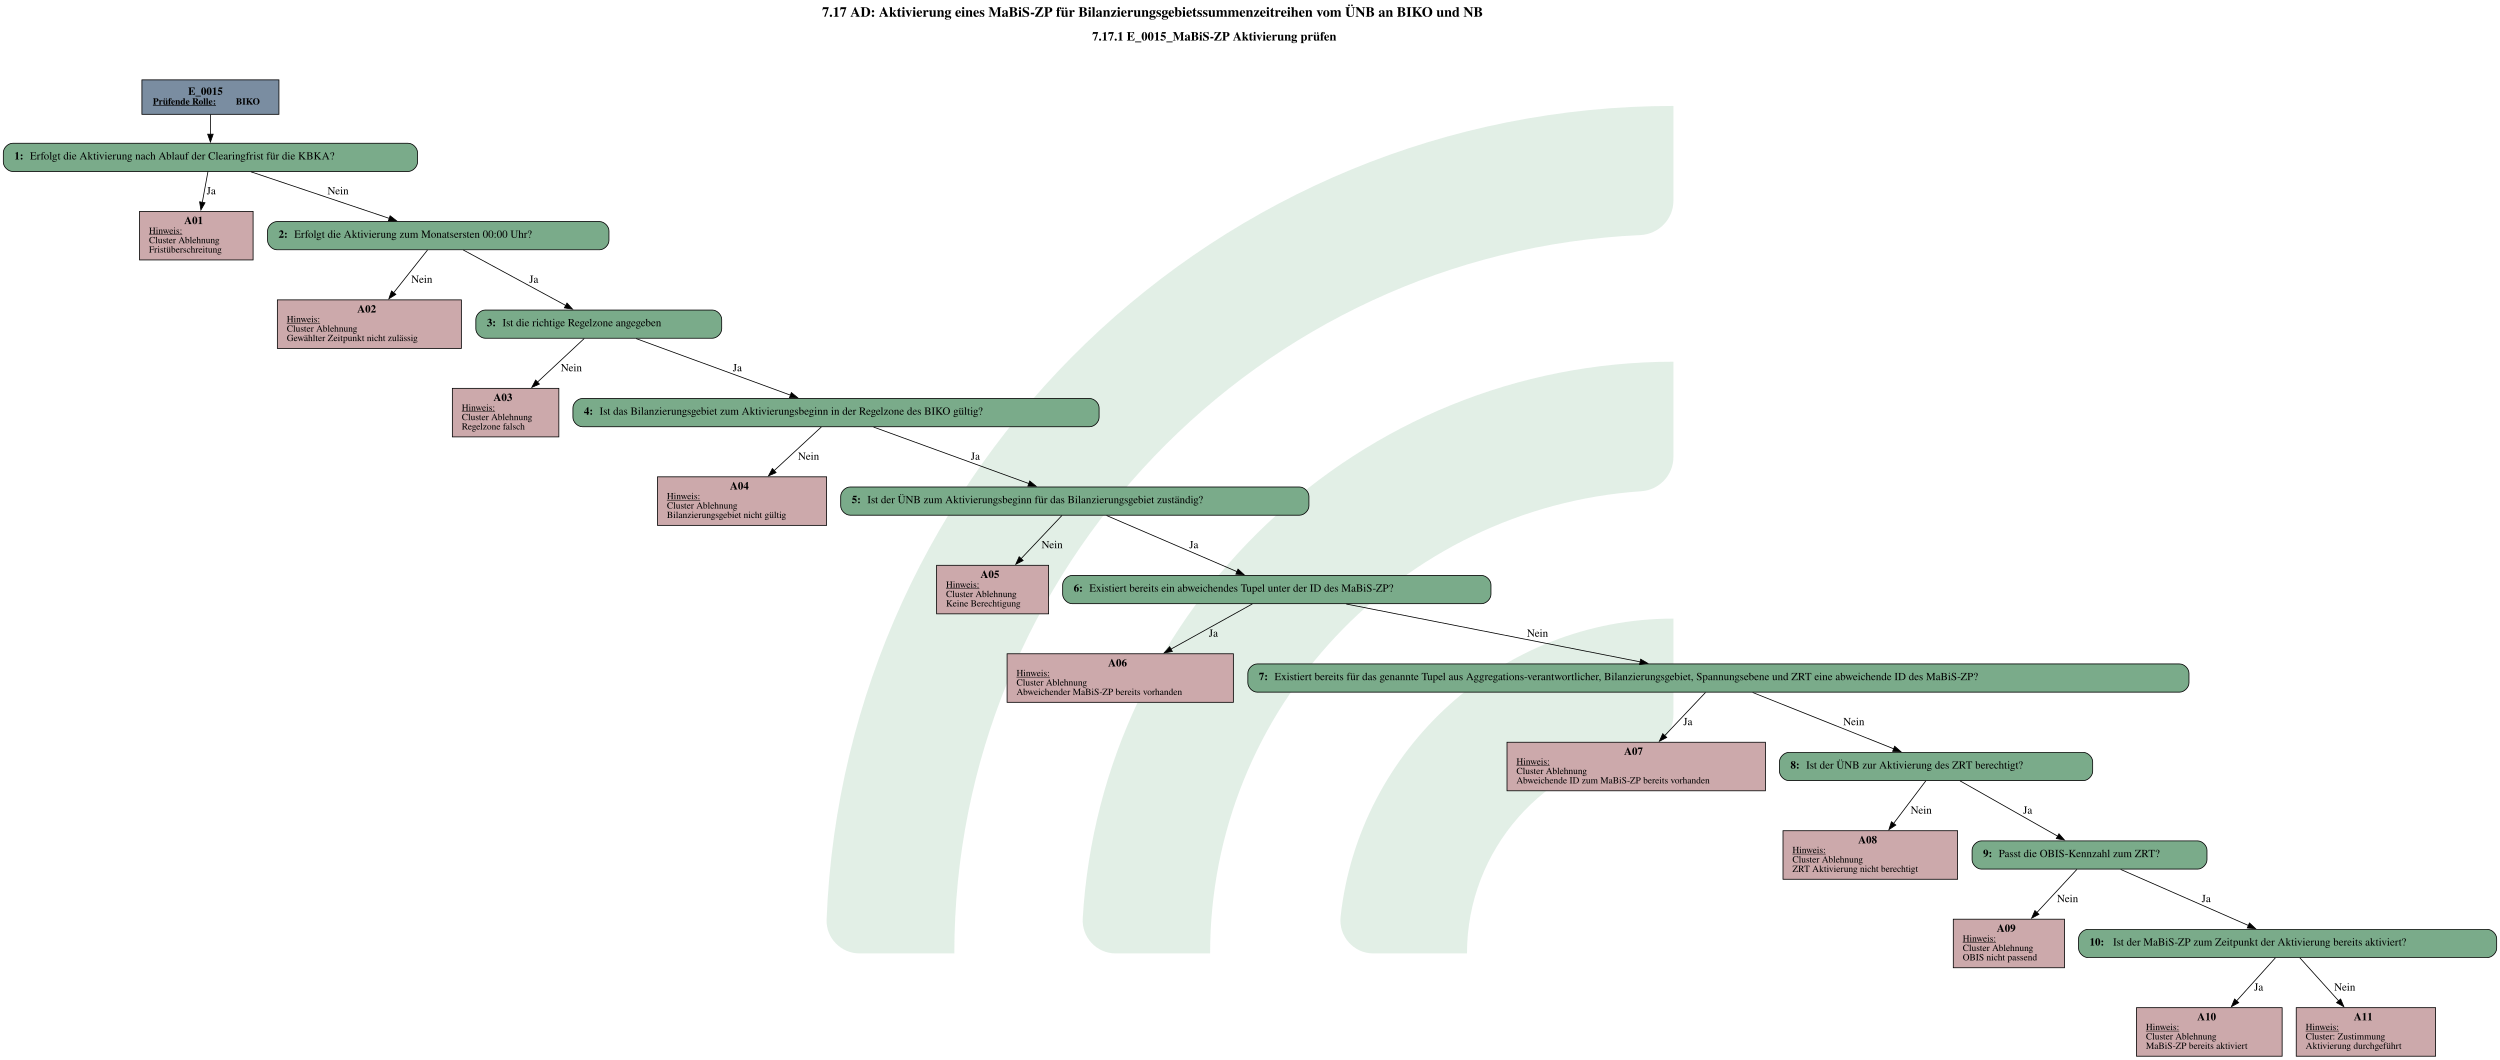
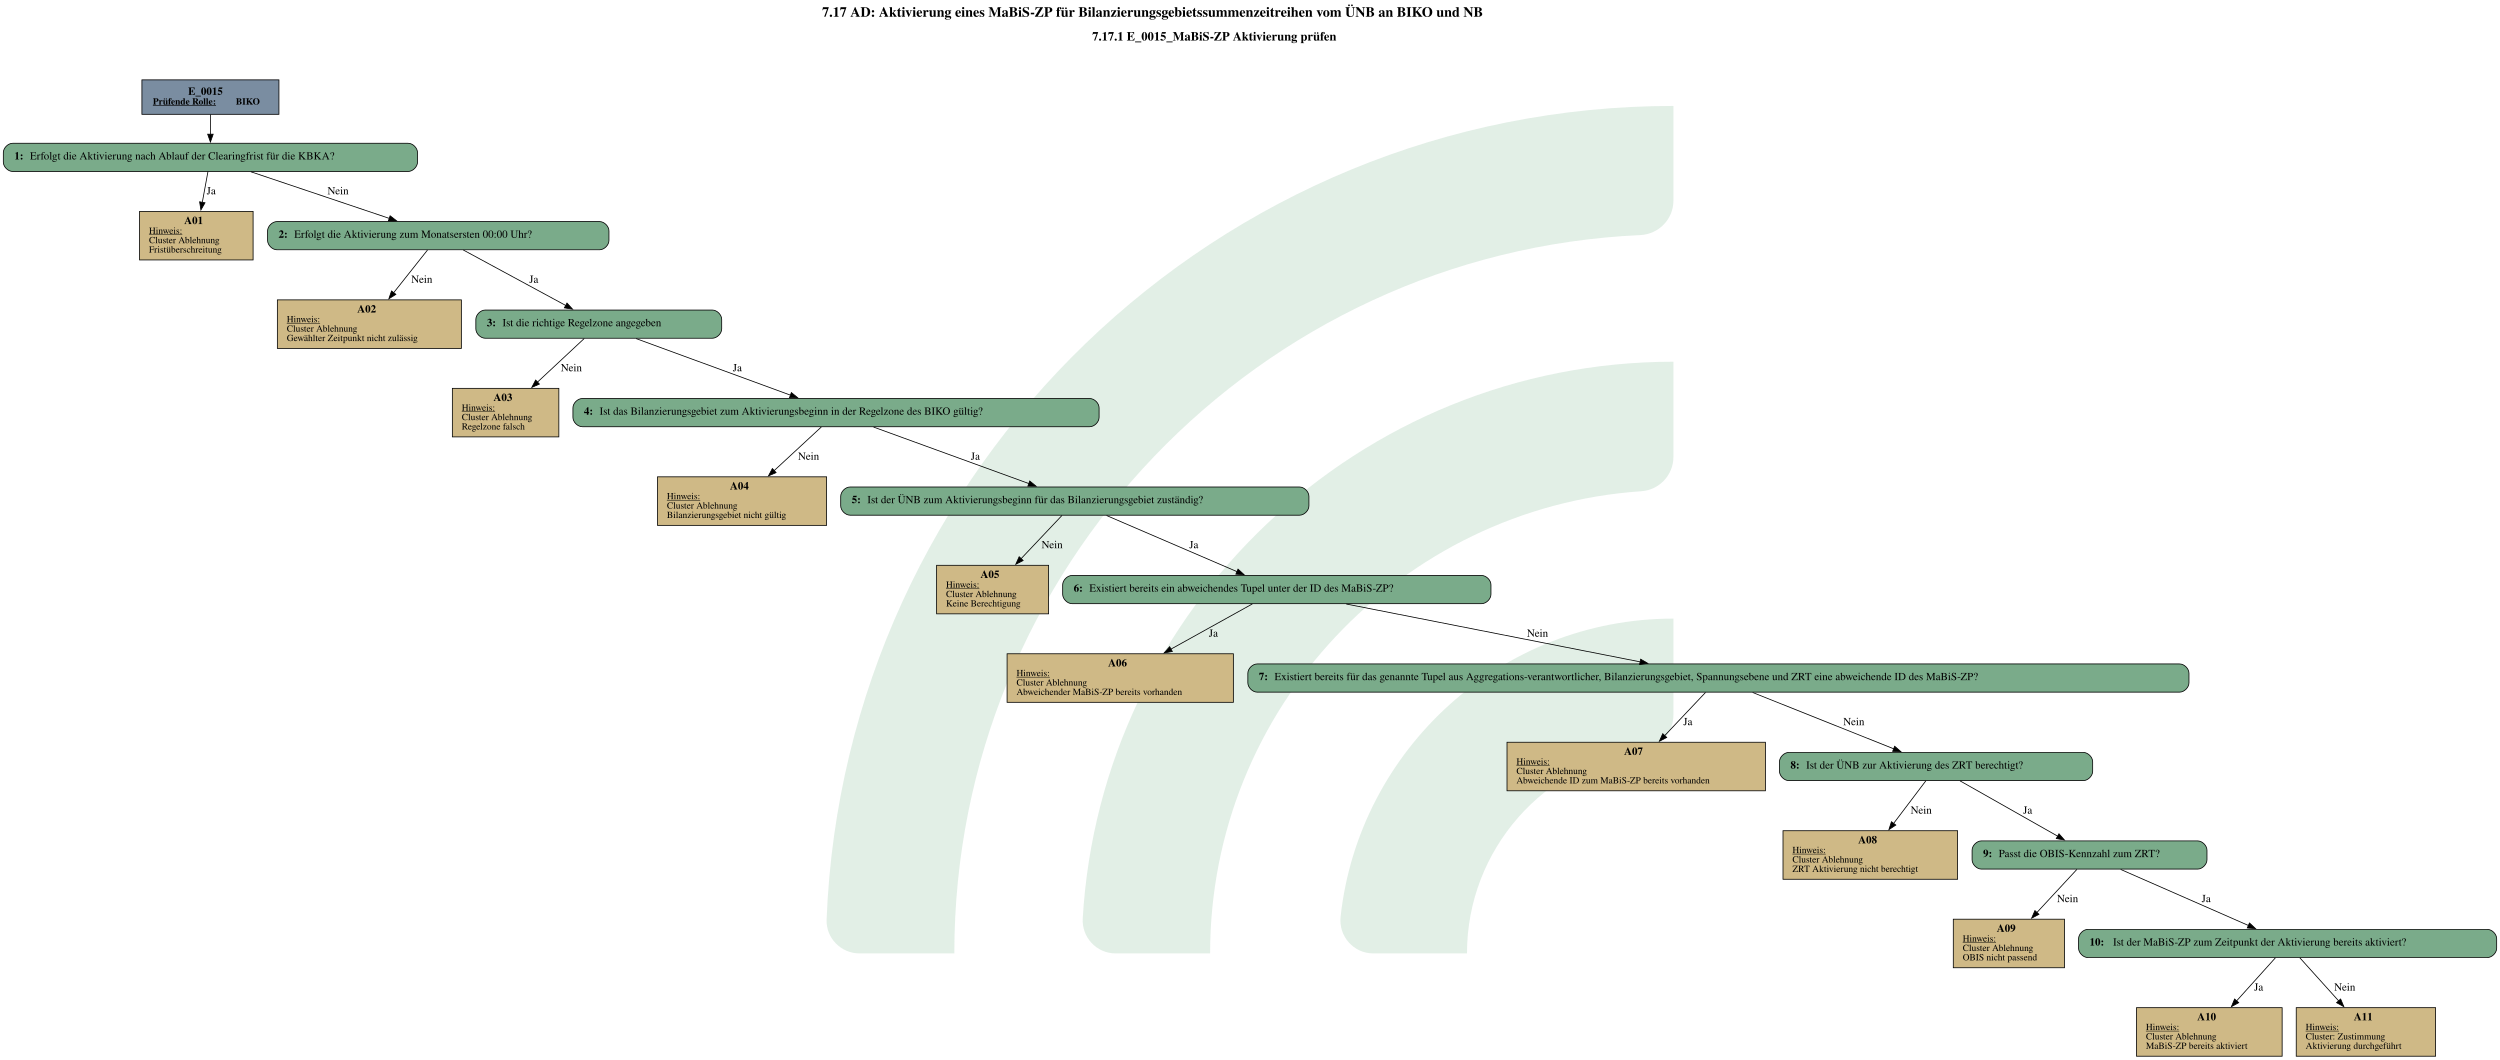
<svg xmlns="http://www.w3.org/2000/svg" version="1.1" width="4257.333px" viewBox="0 0 4257.333 1804.0" height="1804.0px">
  <g>
    <g transform="translate(1407.602, 180.4) scale(1 1) translate(0, 0) scale(8.158799 8.158799) ">
      <defs id="defs2">
        <clipPath clipPathUnits="userSpaceOnUse" id="clipPath23">
          <path d="M 0,568.156 H 579.236 V 0 H 0 Z" id="path21" />
        </clipPath>
      </defs>
      <g id="layer1" transform="translate(-16.54194,-55.30527)">
        <g id="g19" clip-path="url(#clipPath23)" transform="matrix(0.3527778,0,0,-0.3527778,0.01017023,243.7368)" style="opacity:0.2">
          <g id="g25" transform="translate(122.444,32.7195)">
            <path d="m 0,0 h -56.104 c -11,0 -19.898,9.123 -19.463,20.115 10.594,267.191 231.277,481.302 501.029,481.302 v -56.02 c 0,-10.98 -8.688,-19.892 -19.658,-20.393 C 180.29,414.697 0,228.005 0,0" style="fill:#6ead83;fill-opacity:1;fill-rule:nonzero;stroke:none" id="path27" />
          </g>
          <g id="g29" transform="translate(273.7828,32.7195)">
            <path d="m 0,0 h -55.926 c -11.228,0 -20.091,9.482 -19.435,20.69 10.744,183.439 163.389,329.388 349.485,329.388 v -56.263 c 0,-10.709 -8.273,-19.617 -18.957,-20.35 C 112.819,263.696 0,144.774 0,0" style="fill:#6ead83;fill-opacity:1;fill-rule:nonzero;stroke:none" id="path31" />
          </g>
          <g id="g33" transform="translate(425.7667,32.7195)">
            <path d="m 0,0 h -55.445 c -11.653,0 -20.604,10.17 -19.334,21.753 10.866,99.032 95.031,176.341 196.919,176.341 v -57.011 c 0,-10.046 -7.283,-18.755 -17.229,-20.165 C 45.688,112.522 0,61.497 0,0" style="fill:#6ead83;fill-opacity:1;fill-rule:nonzero;stroke:none" id="path35" />
          </g>
        </g>
      </g>
    </g>
    <svg width="3193pt" height="1353pt" viewBox="0.00 0.00 3192.50 1353.00">
      <g id="graph0" class="graph" transform="scale(1 1) rotate(0) translate(4 1349)">
        <text text-anchor="start" x="1045.75" y="-1327.6" font-family="Times,serif" font-weight="bold" font-size="18.00">7.17 AD: Aktivierung eines MaBiS-ZP für Bilanzierungsgebietssummenzeitreihen vom ÜNB an BIKO und NB</text>
        <text text-anchor="start" x="1390.75" y="-1297.2" font-family="Times,serif" font-weight="bold" font-size="16.00">7.17.1 E_0015_MaBiS-ZP Aktivierung prüfen</text>
        <g id="node1" class="node">
          <polygon fill="#7a8da1" stroke="black" points="352,-1247 177,-1247 177,-1203 352,-1203 352,-1247" />
          <text text-anchor="start" x="236" y="-1227.8" font-family="Times,serif" font-weight="bold" font-size="14.00">E_0015</text>
          <text text-anchor="start" x="191" y="-1215.4" font-family="Times,serif" font-weight="bold" text-decoration="underline" font-size="12.00">Prüfende Rolle:</text>
          <text text-anchor="start" x="297" y="-1215.4" font-family="Times,serif" font-weight="bold" font-size="12.00"> BIKO</text>
        </g>
        <g id="node2" class="node">
          <path fill="#7aab8a" stroke="black" d="M517,-1166C517,-1166 12,-1166 12,-1166 6,-1166 0,-1160 0,-1154 0,-1154 0,-1142 0,-1142 0,-1136 6,-1130 12,-1130 12,-1130 517,-1130 517,-1130 523,-1130 529,-1136 529,-1142 529,-1142 529,-1154 529,-1154 529,-1160 523,-1166 517,-1166" />
          <text text-anchor="start" x="14" y="-1145.3" font-family="Times,serif" font-weight="bold" font-size="14.00">1: </text>
          <text text-anchor="start" x="34" y="-1145.3" font-family="Times,serif" font-size="14.00">Erfolgt die Aktivierung nach Ablauf der Clearingfrist für die KBKA?</text>
        </g>
        <g id="edge1" class="edge">
          <path fill="none" stroke="black" d="M264.5,-1202.71C264.5,-1194.82 264.5,-1185.75 264.5,-1177.33" />
          <polygon fill="black" stroke="black" points="268,-1177.57 264.5,-1167.57 261,-1177.57 268,-1177.57" />
        </g>
        <g id="node3" class="node">
-           <polygon fill="#cca9ab" stroke="black" points="319,-1079 174,-1079 174,-1017 319,-1017 319,-1079" />
+           <polygon fill="#cfb986" stroke="black" points="319,-1079 174,-1079 174,-1017 319,-1017 319,-1079" />
          <text text-anchor="start" x="231" y="-1062.8" font-family="Times,serif" font-weight="bold" font-size="14.00">A01</text>
          <text text-anchor="start" x="186" y="-1050.4" font-family="Times,serif" text-decoration="underline" font-size="12.00">Hinweis:</text>
          <text text-anchor="start" x="186" y="-1038.4" font-family="Times,serif" font-size="12.00">Cluster Ablehnung</text>
          <text text-anchor="start" x="186" y="-1026.4" font-family="Times,serif" font-size="12.00">Fristüberschreitung</text>
        </g>
        <g id="edge2" class="edge">
          <path fill="none" stroke="black" d="M261.36,-1129.93C259.37,-1119.05 256.68,-1104.44 254.15,-1090.64" />
          <polygon fill="black" stroke="black" points="257.59,-1090.02 252.34,-1080.82 250.71,-1091.28 257.59,-1090.02" />
          <text text-anchor="middle" x="265.5" y="-1100.8" font-family="Times,serif" font-size="14.00">Ja</text>
        </g>
        <g id="node4" class="node">
          <path fill="#7aab8a" stroke="black" d="M761.5,-1066C761.5,-1066 349.5,-1066 349.5,-1066 343.5,-1066 337.5,-1060 337.5,-1054 337.5,-1054 337.5,-1042 337.5,-1042 337.5,-1036 343.5,-1030 349.5,-1030 349.5,-1030 761.5,-1030 761.5,-1030 767.5,-1030 773.5,-1036 773.5,-1042 773.5,-1042 773.5,-1054 773.5,-1054 773.5,-1060 767.5,-1066 761.5,-1066" />
          <text text-anchor="start" x="351.5" y="-1045.3" font-family="Times,serif" font-weight="bold" font-size="14.00">2: </text>
          <text text-anchor="start" x="371.5" y="-1045.3" font-family="Times,serif" font-size="14.00">Erfolgt die Aktivierung zum Monatsersten 00:00 Uhr?</text>
        </g>
        <g id="edge3" class="edge">
          <path fill="none" stroke="black" d="M316.19,-1129.59C365.59,-1112.96 440.15,-1087.85 492.9,-1070.08" />
          <polygon fill="black" stroke="black" points="494.01,-1073.4 502.37,-1066.89 491.77,-1066.77 494.01,-1073.4" />
          <text text-anchor="middle" x="427.5" y="-1100.8" font-family="Times,serif" font-size="14.00">Nein</text>
        </g>
        <g id="node5" class="node">
-           <polygon fill="#cca9ab" stroke="black" points="585,-966 350,-966 350,-904 585,-904 585,-966" />
+           <polygon fill="#cfb986" stroke="black" points="585,-966 350,-966 350,-904 585,-904 585,-966" />
          <text text-anchor="start" x="452" y="-949.8" font-family="Times,serif" font-weight="bold" font-size="14.00">A02</text>
          <text text-anchor="start" x="362" y="-937.4" font-family="Times,serif" text-decoration="underline" font-size="12.00">Hinweis:</text>
          <text text-anchor="start" x="362" y="-925.4" font-family="Times,serif" font-size="12.00">Cluster Ablehnung</text>
          <text text-anchor="start" x="362" y="-913.4" font-family="Times,serif" font-size="12.00">Gewählter Zeitpunkt nicht zulässig</text>
        </g>
        <g id="edge4" class="edge">
          <path fill="none" stroke="black" d="M541.75,-1029.66C530.2,-1015.09 513.26,-993.72 498.48,-975.08" />
          <polygon fill="black" stroke="black" points="501.33,-973.03 492.37,-967.37 495.84,-977.38 501.33,-973.03" />
          <text text-anchor="middle" x="534.5" y="-987.8" font-family="Times,serif" font-size="14.00">Nein</text>
        </g>
        <g id="node6" class="node">
          <path fill="#7aab8a" stroke="black" d="M905.5,-953C905.5,-953 615.5,-953 615.5,-953 609.5,-953 603.5,-947 603.5,-941 603.5,-941 603.5,-929 603.5,-929 603.5,-923 609.5,-917 615.5,-917 615.5,-917 905.5,-917 905.5,-917 911.5,-917 917.5,-923 917.5,-929 917.5,-929 917.5,-941 917.5,-941 917.5,-947 911.5,-953 905.5,-953" />
          <text text-anchor="start" x="617.5" y="-932.3" font-family="Times,serif" font-weight="bold" font-size="14.00">3: </text>
          <text text-anchor="start" x="637.5" y="-932.3" font-family="Times,serif" font-size="14.00">Ist die richtige Regelzone angegeben</text>
        </g>
        <g id="edge5" class="edge">
          <path fill="none" stroke="black" d="M587.53,-1029.66C622.78,-1010.57 679.58,-979.81 718.41,-958.79" />
          <polygon fill="black" stroke="black" points="719.9,-961.96 727.03,-954.13 716.56,-955.81 719.9,-961.96" />
          <text text-anchor="middle" x="677.5" y="-987.8" font-family="Times,serif" font-size="14.00">Ja</text>
        </g>
        <g id="node7" class="node">
-           <polygon fill="#cca9ab" stroke="black" points="709.5,-853 573.5,-853 573.5,-791 709.5,-791 709.5,-853" />
+           <polygon fill="#cfb986" stroke="black" points="709.5,-853 573.5,-853 573.5,-791 709.5,-791 709.5,-853" />
          <text text-anchor="start" x="626" y="-836.8" font-family="Times,serif" font-weight="bold" font-size="14.00">A03</text>
          <text text-anchor="start" x="585.5" y="-824.4" font-family="Times,serif" text-decoration="underline" font-size="12.00">Hinweis:</text>
          <text text-anchor="start" x="585.5" y="-812.4" font-family="Times,serif" font-size="12.00">Cluster Ablehnung</text>
          <text text-anchor="start" x="585.5" y="-800.4" font-family="Times,serif" font-size="12.00">Regelzone falsch</text>
        </g>
        <g id="edge6" class="edge">
          <path fill="none" stroke="black" d="M741.91,-916.66C725.93,-901.76 702.34,-879.75 682.04,-860.81" />
          <polygon fill="black" stroke="black" points="684.67,-858.48 674.97,-854.22 679.89,-863.6 684.67,-858.48" />
          <text text-anchor="middle" x="725.5" y="-874.8" font-family="Times,serif" font-size="14.00">Nein</text>
        </g>
        <g id="node8" class="node">
          <path fill="#7aab8a" stroke="black" d="M1387.5,-840C1387.5,-840 739.5,-840 739.5,-840 733.5,-840 727.5,-834 727.5,-828 727.5,-828 727.5,-816 727.5,-816 727.5,-810 733.5,-804 739.5,-804 739.5,-804 1387.5,-804 1387.5,-804 1393.5,-804 1399.5,-810 1399.5,-816 1399.5,-816 1399.5,-828 1399.5,-828 1399.5,-834 1393.5,-840 1387.5,-840" />
          <text text-anchor="start" x="741.5" y="-819.3" font-family="Times,serif" font-weight="bold" font-size="14.00">4: </text>
          <text text-anchor="start" x="761.5" y="-819.3" font-family="Times,serif" font-size="14.00">Ist das Bilanzierungsgebiet zum Aktivierungsbeginn in der Regelzone des BIKO gültig?</text>
        </g>
        <g id="edge7" class="edge">
          <path fill="none" stroke="black" d="M808.18,-916.53C861.57,-896.98 948.1,-865.27 1005.4,-844.28" />
          <polygon fill="black" stroke="black" points="1006.49,-847.61 1014.68,-840.88 1004.09,-841.04 1006.49,-847.61" />
          <text text-anchor="middle" x="937.5" y="-874.8" font-family="Times,serif" font-size="14.00">Ja</text>
        </g>
        <g id="node9" class="node">
-           <polygon fill="#cca9ab" stroke="black" points="1051.5,-740 835.5,-740 835.5,-678 1051.5,-678 1051.5,-740" />
+           <polygon fill="#cfb986" stroke="black" points="1051.5,-740 835.5,-740 835.5,-678 1051.5,-678 1051.5,-740" />
          <text text-anchor="start" x="928" y="-723.8" font-family="Times,serif" font-weight="bold" font-size="14.00">A04</text>
          <text text-anchor="start" x="847.5" y="-711.4" font-family="Times,serif" text-decoration="underline" font-size="12.00">Hinweis:</text>
          <text text-anchor="start" x="847.5" y="-699.4" font-family="Times,serif" font-size="12.00">Cluster Ablehnung</text>
          <text text-anchor="start" x="847.5" y="-687.4" font-family="Times,serif" font-size="12.00">Bilanzierungsgebiet nicht gültig</text>
        </g>
        <g id="edge8" class="edge">
          <path fill="none" stroke="black" d="M1044.75,-803.66C1028.64,-788.76 1004.85,-766.75 984.38,-747.81" />
          <polygon fill="black" stroke="black" points="986.96,-745.43 977.24,-741.21 982.21,-750.57 986.96,-745.43" />
          <text text-anchor="middle" x="1028.5" y="-761.8" font-family="Times,serif" font-size="14.00">Nein</text>
        </g>
        <g id="node10" class="node">
          <path fill="#7aab8a" stroke="black" d="M1655.5,-727C1655.5,-727 1081.5,-727 1081.5,-727 1075.5,-727 1069.5,-721 1069.5,-715 1069.5,-715 1069.5,-703 1069.5,-703 1069.5,-697 1075.5,-691 1081.5,-691 1081.5,-691 1655.5,-691 1655.5,-691 1661.5,-691 1667.5,-697 1667.5,-703 1667.5,-703 1667.5,-715 1667.5,-715 1667.5,-721 1661.5,-727 1655.5,-727" />
          <text text-anchor="start" x="1083.5" y="-706.3" font-family="Times,serif" font-weight="bold" font-size="14.00">5: </text>
          <text text-anchor="start" x="1103.5" y="-706.3" font-family="Times,serif" font-size="14.00">Ist der ÜNB zum Aktivierungsbeginn für das Bilanzierungsgebiet zuständig?</text>
        </g>
        <g id="edge9" class="edge">
          <path fill="none" stroke="black" d="M1111.49,-803.53C1165.15,-784 1252.08,-752.37 1309.77,-731.38" />
          <polygon fill="black" stroke="black" points="1310.91,-734.68 1319.11,-727.97 1308.52,-728.1 1310.91,-734.68" />
          <text text-anchor="middle" x="1241.5" y="-761.8" font-family="Times,serif" font-size="14.00">Ja</text>
        </g>
        <g id="node11" class="node">
-           <polygon fill="#cca9ab" stroke="black" points="1335,-627 1192,-627 1192,-565 1335,-565 1335,-627" />
+           <polygon fill="#cfb986" stroke="black" points="1335,-627 1192,-627 1192,-565 1335,-565 1335,-627" />
          <text text-anchor="start" x="1248" y="-610.8" font-family="Times,serif" font-weight="bold" font-size="14.00">A05</text>
          <text text-anchor="start" x="1204" y="-598.4" font-family="Times,serif" text-decoration="underline" font-size="12.00">Hinweis:</text>
          <text text-anchor="start" x="1204" y="-586.4" font-family="Times,serif" font-size="12.00">Cluster Ablehnung</text>
          <text text-anchor="start" x="1204" y="-574.4" font-family="Times,serif" font-size="12.00">Keine Berechtigung</text>
        </g>
        <g id="edge10" class="edge">
          <path fill="none" stroke="black" d="M1352.09,-690.66C1338.13,-675.89 1317.55,-654.14 1299.75,-635.32" />
          <polygon fill="black" stroke="black" points="1302.51,-633.14 1293.09,-628.28 1297.42,-637.95 1302.51,-633.14" />
          <text text-anchor="middle" x="1339.5" y="-648.8" font-family="Times,serif" font-size="14.00">Nein</text>
        </g>
        <g id="node12" class="node">
          <path fill="#7aab8a" stroke="black" d="M1888,-614C1888,-614 1365,-614 1365,-614 1359,-614 1353,-608 1353,-602 1353,-602 1353,-590 1353,-590 1353,-584 1359,-578 1365,-578 1365,-578 1888,-578 1888,-578 1894,-578 1900,-584 1900,-590 1900,-590 1900,-602 1900,-602 1900,-608 1894,-614 1888,-614" />
          <text text-anchor="start" x="1367" y="-593.3" font-family="Times,serif" font-weight="bold" font-size="14.00">6: </text>
          <text text-anchor="start" x="1387" y="-593.3" font-family="Times,serif" font-size="14.00">Existiert bereits ein abweichendes Tupel unter der ID des MaBiS-ZP?</text>
        </g>
        <g id="edge11" class="edge">
          <path fill="none" stroke="black" d="M1409.1,-690.53C1454.18,-671.14 1527.02,-639.8 1575.81,-618.81" />
          <polygon fill="black" stroke="black" points="1576.95,-622.13 1584.75,-614.96 1574.18,-615.7 1576.95,-622.13" />
          <text text-anchor="middle" x="1520.5" y="-648.8" font-family="Times,serif" font-size="14.00">Ja</text>
        </g>
        <g id="node13" class="node">
-           <polygon fill="#cca9ab" stroke="black" points="1571,-514 1282,-514 1282,-452 1571,-452 1571,-514" />
+           <polygon fill="#cfb986" stroke="black" points="1571,-514 1282,-514 1282,-452 1571,-452 1571,-514" />
          <text text-anchor="start" x="1411" y="-497.8" font-family="Times,serif" font-weight="bold" font-size="14.00">A06</text>
          <text text-anchor="start" x="1294" y="-485.4" font-family="Times,serif" text-decoration="underline" font-size="12.00">Hinweis:</text>
          <text text-anchor="start" x="1294" y="-473.4" font-family="Times,serif" font-size="12.00">Cluster Ablehnung</text>
          <text text-anchor="start" x="1294" y="-461.4" font-family="Times,serif" font-size="12.00">Abweichender MaBiS-ZP bereits vorhanden</text>
        </g>
        <g id="edge12" class="edge">
          <path fill="none" stroke="black" d="M1595.25,-577.66C1567.43,-562.22 1525.86,-539.14 1490.94,-519.76" />
          <polygon fill="black" stroke="black" points="1493.05,-516.93 1482.61,-515.14 1489.65,-523.05 1493.05,-516.93" />
          <text text-anchor="middle" x="1545.5" y="-535.8" font-family="Times,serif" font-size="14.00">Ja</text>
        </g>
        <g id="node14" class="node">
          <path fill="#7aab8a" stroke="black" d="M2779.5,-501C2779.5,-501 1601.5,-501 1601.5,-501 1595.5,-501 1589.5,-495 1589.5,-489 1589.5,-489 1589.5,-477 1589.5,-477 1589.5,-471 1595.5,-465 1601.5,-465 1601.5,-465 2779.5,-465 2779.5,-465 2785.5,-465 2791.5,-471 2791.5,-477 2791.5,-477 2791.5,-489 2791.5,-489 2791.5,-495 2785.5,-501 2779.5,-501" />
          <text text-anchor="start" x="1603.5" y="-480.3" font-family="Times,serif" font-weight="bold" font-size="14.00">7: </text>
          <text text-anchor="start" x="1623.5" y="-480.3" font-family="Times,serif" font-size="14.00">Existiert bereits für das genannte Tupel aus Aggregations-verantwortlicher, Bilanzierungsgebiet, Spannungsebene und ZRT eine abweichende ID des MaBiS-ZP?</text>
        </g>
        <g id="edge13" class="edge">
          <path fill="none" stroke="black" d="M1715.25,-577.53C1817.26,-557.46 1984.3,-524.58 2090.74,-503.63" />
          <polygon fill="black" stroke="black" points="2091.19,-507.11 2100.32,-501.75 2089.83,-500.24 2091.19,-507.11" />
          <text text-anchor="middle" x="1959.5" y="-535.8" font-family="Times,serif" font-size="14.00">Nein</text>
        </g>
        <g id="node15" class="node">
-           <polygon fill="#cca9ab" stroke="black" points="2250.5,-401 1920.5,-401 1920.5,-339 2250.5,-339 2250.5,-401" />
+           <polygon fill="#cfb986" stroke="black" points="2250.5,-401 1920.5,-401 1920.5,-339 2250.5,-339 2250.5,-401" />
          <text text-anchor="start" x="2070" y="-384.8" font-family="Times,serif" font-weight="bold" font-size="14.00">A07</text>
          <text text-anchor="start" x="1932.5" y="-372.4" font-family="Times,serif" text-decoration="underline" font-size="12.00">Hinweis:</text>
          <text text-anchor="start" x="1932.5" y="-360.4" font-family="Times,serif" font-size="12.00">Cluster Ablehnung</text>
          <text text-anchor="start" x="1932.5" y="-348.4" font-family="Times,serif" font-size="12.00">Abweichende ID zum MaBiS-ZP bereits vorhanden</text>
        </g>
        <g id="edge14" class="edge">
          <path fill="none" stroke="black" d="M2174.09,-464.66C2160.13,-449.89 2139.55,-428.14 2121.75,-409.32" />
          <polygon fill="black" stroke="black" points="2124.51,-407.14 2115.09,-402.28 2119.42,-411.95 2124.51,-407.14" />
          <text text-anchor="middle" x="2151.5" y="-422.8" font-family="Times,serif" font-size="14.00">Ja</text>
        </g>
        <g id="node16" class="node">
          <path fill="#7aab8a" stroke="black" d="M2656.5,-388C2656.5,-388 2280.5,-388 2280.5,-388 2274.5,-388 2268.5,-382 2268.5,-376 2268.5,-376 2268.5,-364 2268.5,-364 2268.5,-358 2274.5,-352 2280.5,-352 2280.5,-352 2656.5,-352 2656.5,-352 2662.5,-352 2668.5,-358 2668.5,-364 2668.5,-364 2668.5,-376 2668.5,-376 2668.5,-382 2662.5,-388 2656.5,-388" />
          <text text-anchor="start" x="2282.5" y="-367.3" font-family="Times,serif" font-weight="bold" font-size="14.00">8: </text>
          <text text-anchor="start" x="2302.5" y="-367.3" font-family="Times,serif" font-size="14.00">Ist der ÜNB zur Aktivierung des ZRT berechtigt?</text>
        </g>
        <g id="edge15" class="edge">
          <path fill="none" stroke="black" d="M2234.24,-464.53C2283.02,-445.06 2361.96,-413.54 2414.54,-392.55" />
          <polygon fill="black" stroke="black" points="2415.62,-395.88 2423.61,-388.93 2413.02,-389.38 2415.62,-395.88" />
          <text text-anchor="middle" x="2363.5" y="-422.8" font-family="Times,serif" font-size="14.00">Nein</text>
        </g>
        <g id="node17" class="node">
-           <polygon fill="#cca9ab" stroke="black" points="2496,-288 2273,-288 2273,-226 2496,-226 2496,-288" />
+           <polygon fill="#cfb986" stroke="black" points="2496,-288 2273,-288 2273,-226 2496,-226 2496,-288" />
          <text text-anchor="start" x="2369" y="-271.8" font-family="Times,serif" font-weight="bold" font-size="14.00">A08</text>
          <text text-anchor="start" x="2285" y="-259.4" font-family="Times,serif" text-decoration="underline" font-size="12.00">Hinweis:</text>
          <text text-anchor="start" x="2285" y="-247.4" font-family="Times,serif" font-size="12.00">Cluster Ablehnung</text>
          <text text-anchor="start" x="2285" y="-235.4" font-family="Times,serif" font-size="12.00">ZRT Aktivierung nicht berechtigt</text>
        </g>
        <g id="edge16" class="edge">
          <path fill="none" stroke="black" d="M2455.38,-351.66C2444.4,-337.16 2428.33,-315.92 2414.27,-297.33" />
          <polygon fill="black" stroke="black" points="2417.08,-295.25 2408.26,-289.39 2411.5,-299.48 2417.08,-295.25" />
          <text text-anchor="middle" x="2449.5" y="-309.8" font-family="Times,serif" font-size="14.00">Nein</text>
        </g>
        <g id="node18" class="node">
          <path fill="#7aab8a" stroke="black" d="M2802.5,-275C2802.5,-275 2526.5,-275 2526.5,-275 2520.5,-275 2514.5,-269 2514.5,-263 2514.5,-263 2514.5,-251 2514.5,-251 2514.5,-245 2520.5,-239 2526.5,-239 2526.5,-239 2802.5,-239 2802.5,-239 2808.5,-239 2814.5,-245 2814.5,-251 2814.5,-251 2814.5,-263 2814.5,-263 2814.5,-269 2808.5,-275 2802.5,-275" />
          <text text-anchor="start" x="2528.5" y="-254.3" font-family="Times,serif" font-weight="bold" font-size="14.00">9: </text>
          <text text-anchor="start" x="2548.5" y="-254.3" font-family="Times,serif" font-size="14.00">Passt die OBIS-Kennzahl zum ZRT?</text>
        </g>
        <g id="edge17" class="edge">
          <path fill="none" stroke="black" d="M2499.12,-351.66C2532.68,-332.65 2586.67,-302.08 2623.78,-281.06" />
          <polygon fill="black" stroke="black" points="2625.47,-284.12 2632.45,-276.15 2622.02,-278.03 2625.47,-284.12" />
          <text text-anchor="middle" x="2585.5" y="-309.8" font-family="Times,serif" font-size="14.00">Ja</text>
        </g>
        <g id="node19" class="node">
-           <polygon fill="#cca9ab" stroke="black" points="2632.5,-175 2490.5,-175 2490.5,-113 2632.5,-113 2632.5,-175" />
+           <polygon fill="#cfb986" stroke="black" points="2632.5,-175 2490.5,-175 2490.5,-113 2632.5,-113 2632.5,-175" />
          <text text-anchor="start" x="2546" y="-158.8" font-family="Times,serif" font-weight="bold" font-size="14.00">A09</text>
          <text text-anchor="start" x="2502.5" y="-146.4" font-family="Times,serif" text-decoration="underline" font-size="12.00">Hinweis:</text>
          <text text-anchor="start" x="2502.5" y="-134.4" font-family="Times,serif" font-size="12.00">Cluster Ablehnung</text>
          <text text-anchor="start" x="2502.5" y="-122.4" font-family="Times,serif" font-size="12.00">OBIS nicht passend</text>
        </g>
        <g id="edge18" class="edge">
          <path fill="none" stroke="black" d="M2648.41,-238.66C2634.77,-223.96 2614.7,-202.34 2597.29,-183.57" />
          <polygon fill="black" stroke="black" points="2599.91,-181.24 2590.54,-176.29 2594.78,-186.01 2599.91,-181.24" />
          <text text-anchor="middle" x="2636.5" y="-196.8" font-family="Times,serif" font-size="14.00">Nein</text>
        </g>
        <g id="node20" class="node">
          <path fill="#7aab8a" stroke="black" d="M3172.5,-162C3172.5,-162 2662.5,-162 2662.5,-162 2656.5,-162 2650.5,-156 2650.5,-150 2650.5,-150 2650.5,-138 2650.5,-138 2650.5,-132 2656.5,-126 2662.5,-126 2662.5,-126 3172.5,-126 3172.5,-126 3178.5,-126 3184.5,-132 3184.5,-138 3184.5,-138 3184.5,-150 3184.5,-150 3184.5,-156 3178.5,-162 3172.5,-162" />
          <text text-anchor="start" x="2664.5" y="-141.3" font-family="Times,serif" font-weight="bold" font-size="14.00">10: </text>
          <text text-anchor="start" x="2694.5" y="-141.3" font-family="Times,serif" font-size="14.00">Ist der MaBiS-ZP zum Zeitpunkt der Aktivierung bereits aktiviert?</text>
        </g>
        <g id="edge19" class="edge">
          <path fill="none" stroke="black" d="M2704.31,-238.53C2748.43,-219.18 2819.64,-187.93 2867.49,-166.94" />
          <polygon fill="black" stroke="black" points="2868.79,-170.19 2876.54,-162.97 2865.97,-163.78 2868.79,-170.19" />
          <text text-anchor="middle" x="2813.5" y="-196.8" font-family="Times,serif" font-size="14.00">Ja</text>
        </g>
        <g id="node21" class="node">
-           <polygon fill="#cca9ab" stroke="black" points="2910.5,-62 2724.5,-62 2724.5,0 2910.5,0 2910.5,-62" />
+           <polygon fill="#cfb986" stroke="black" points="2910.5,-62 2724.5,-62 2724.5,0 2910.5,0 2910.5,-62" />
          <text text-anchor="start" x="2802" y="-45.8" font-family="Times,serif" font-weight="bold" font-size="14.00">A10</text>
          <text text-anchor="start" x="2736.5" y="-33.4" font-family="Times,serif" text-decoration="underline" font-size="12.00">Hinweis:</text>
          <text text-anchor="start" x="2736.5" y="-21.4" font-family="Times,serif" font-size="12.00">Cluster Ablehnung</text>
          <text text-anchor="start" x="2736.5" y="-9.4" font-family="Times,serif" font-size="12.00">MaBiS-ZP bereits aktiviert</text>
        </g>
        <g id="edge20" class="edge">
          <path fill="none" stroke="black" d="M2901.88,-125.66C2888.63,-110.96 2869.15,-89.34 2852.25,-70.57" />
          <polygon fill="black" stroke="black" points="2855,-68.4 2845.71,-63.31 2849.8,-73.08 2855,-68.4" />
          <text text-anchor="middle" x="2880.5" y="-83.8" font-family="Times,serif" font-size="14.00">Ja</text>
        </g>
        <g id="node22" class="node">
-           <polygon fill="#cca9ab" stroke="black" points="3106.5,-62 2928.5,-62 2928.5,0 3106.5,0 3106.5,-62" />
+           <polygon fill="#cfb986" stroke="black" points="3106.5,-62 2928.5,-62 2928.5,0 3106.5,0 3106.5,-62" />
          <text text-anchor="start" x="3002" y="-45.8" font-family="Times,serif" font-weight="bold" font-size="14.00">A11</text>
          <text text-anchor="start" x="2940.5" y="-33.4" font-family="Times,serif" text-decoration="underline" font-size="12.00">Hinweis:</text>
          <text text-anchor="start" x="2940.5" y="-21.4" font-family="Times,serif" font-size="12.00">Cluster: Zustimmung</text>
          <text text-anchor="start" x="2940.5" y="-9.4" font-family="Times,serif" font-size="12.00">Aktivierung durchgeführt</text>
        </g>
        <g id="edge21" class="edge">
          <path fill="none" stroke="black" d="M2933.12,-125.66C2946.37,-110.96 2965.85,-89.34 2982.75,-70.57" />
          <polygon fill="black" stroke="black" points="2985.2,-73.08 2989.29,-63.31 2980,-68.4 2985.2,-73.08" />
          <text text-anchor="middle" x="2990.5" y="-83.8" font-family="Times,serif" font-size="14.00">Nein</text>
        </g>
      </g>
    </svg>
  </g>
</svg>
